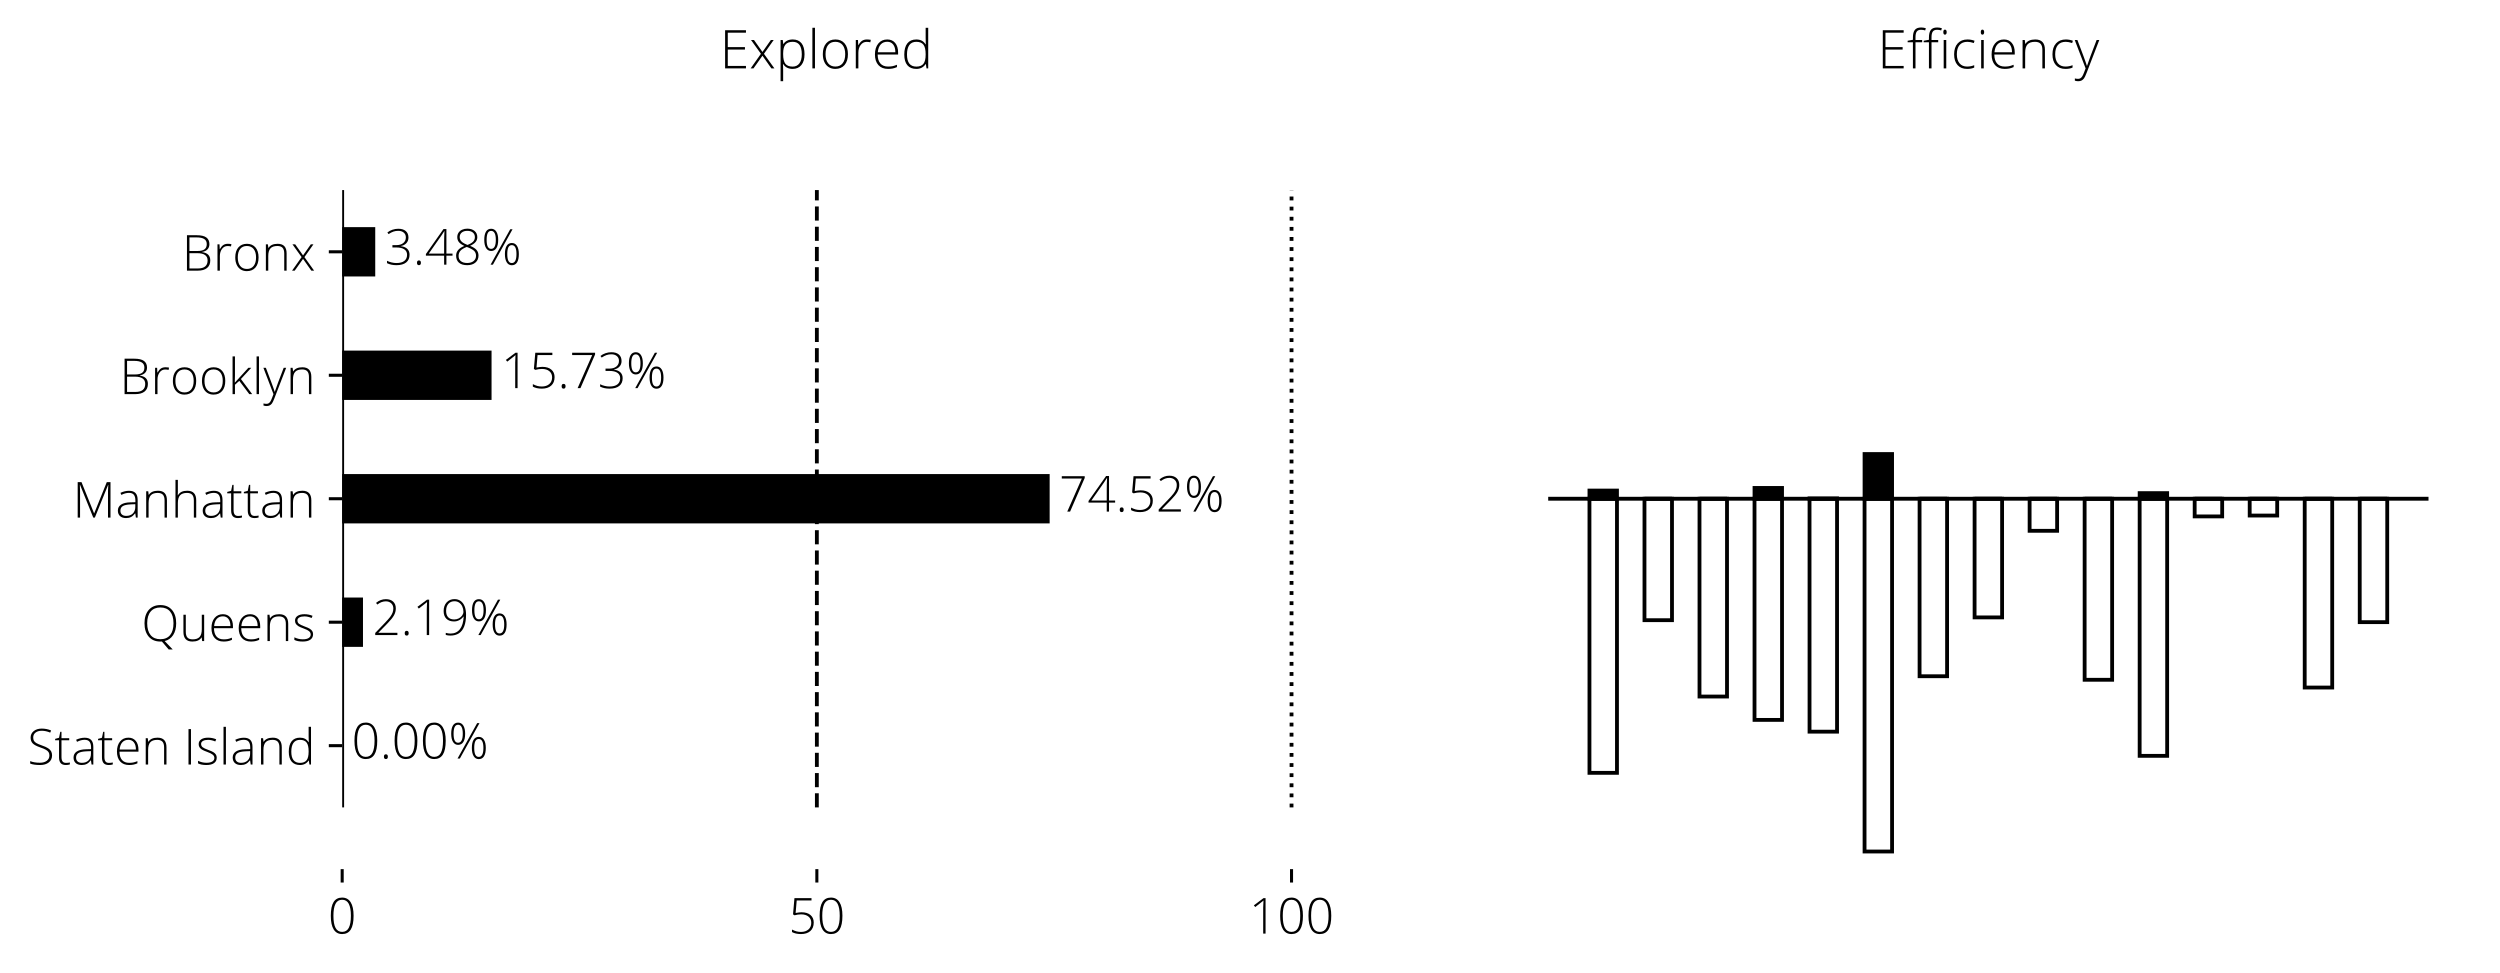
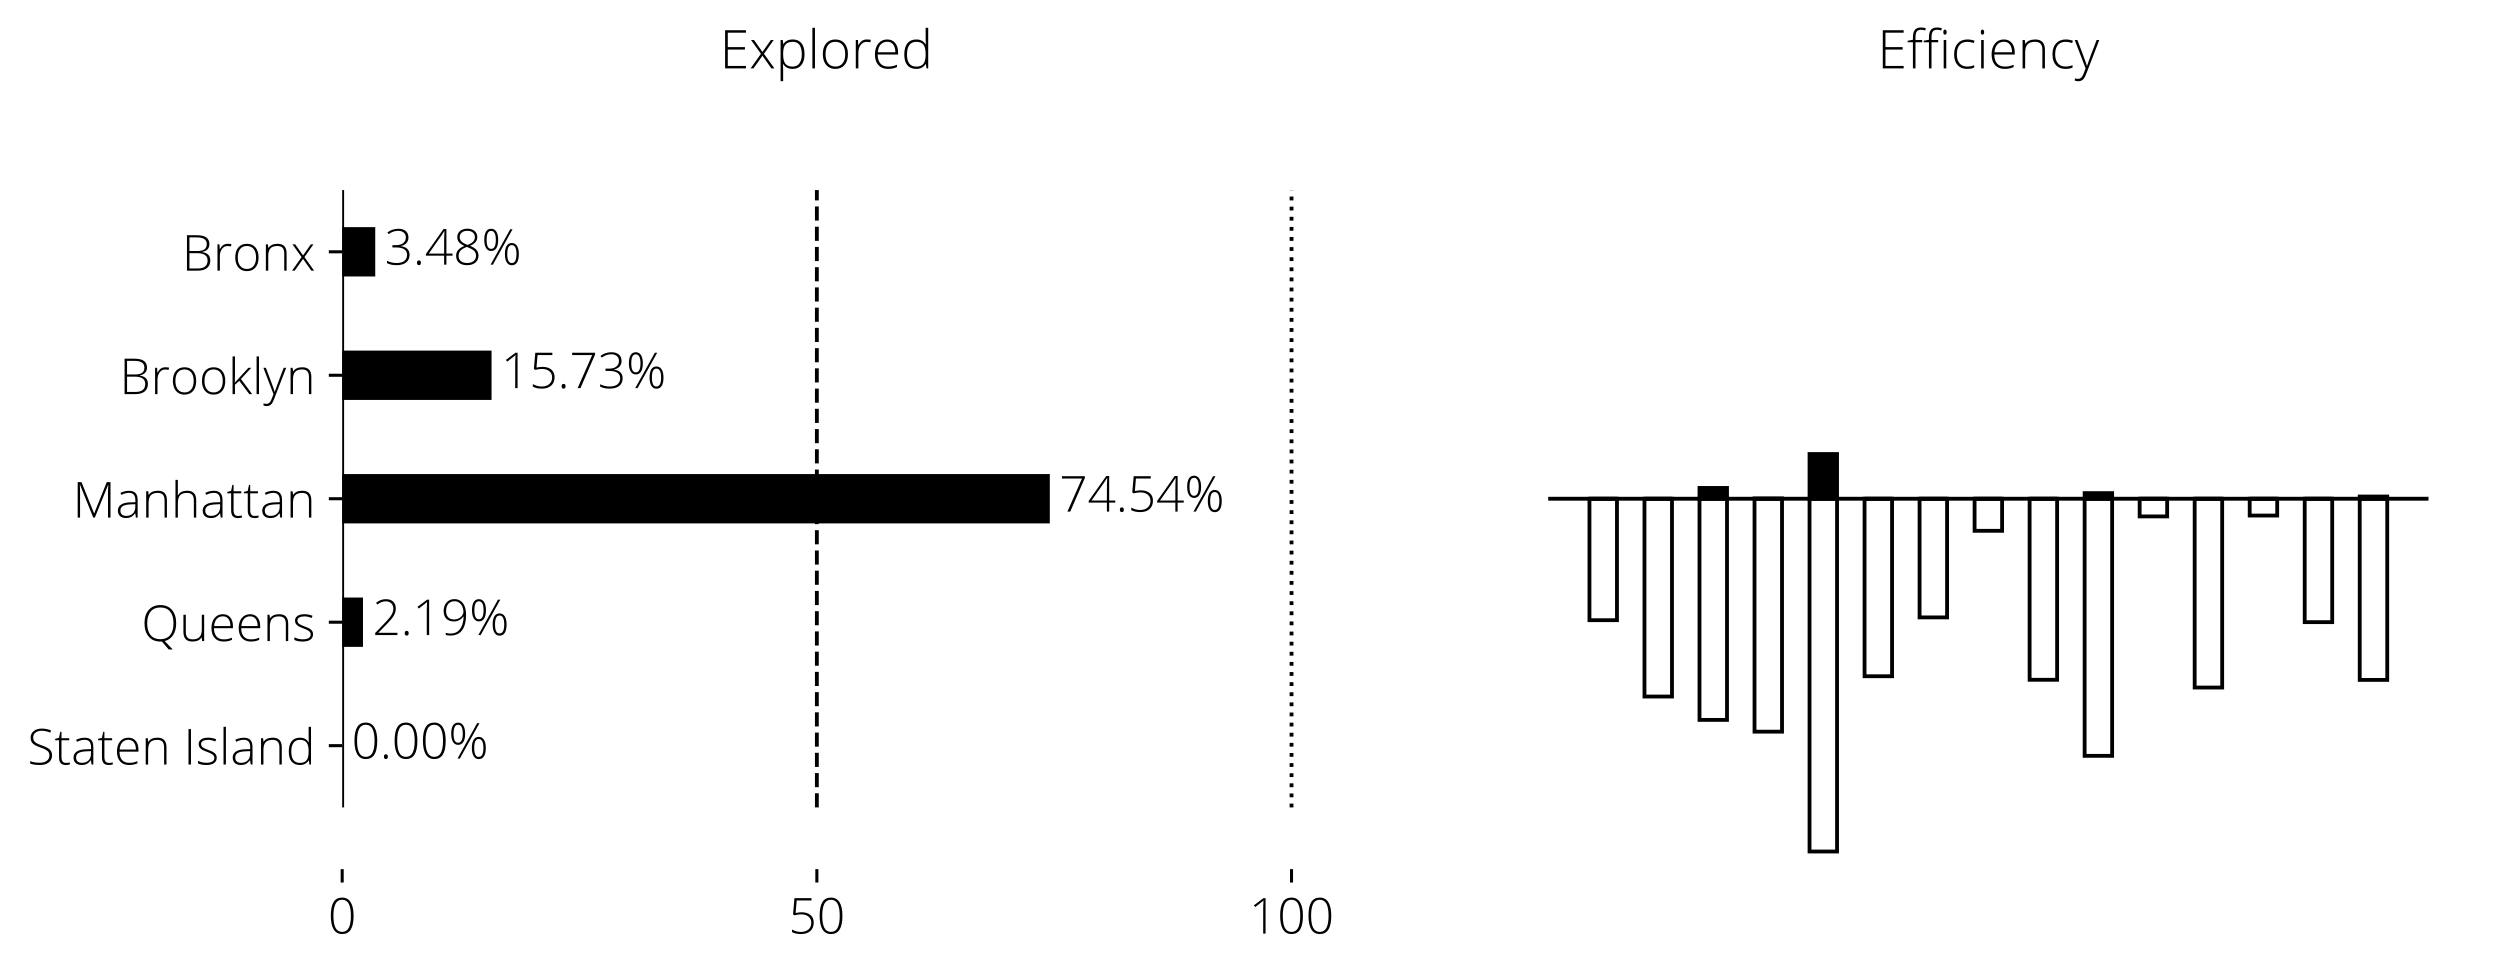
<svg xmlns="http://www.w3.org/2000/svg" xmlns:xlink="http://www.w3.org/1999/xlink" width="654.828pt" height="254.856pt" viewBox="0 0 654.828 254.856" version="1.1">
  <defs>
    <style type="text/css">*{stroke-linejoin: round; stroke-linecap: butt}</style>
  </defs>
  <g id="figure_1">
    <g id="patch_1">
      <path d="M 0 254.856  L 654.828 254.856  L 654.828 0  L 0 0  z " style="fill: #ffffff" />
    </g>
    <g id="axes_1">
      <g id="patch_2">
        <path d="M 89.628 227.654  L 343.265 227.654  L 343.265 33.614  L 89.628 33.614  L 89.628 227.654  z " style="fill: none" />
      </g>
      <g id="patch_3">
-         <path d="M 89.628 201.782  L 89.628 201.782  L 89.628 188.846  L 89.628 188.846  z " clip-path="url(#p93769c372a)" />
+         <path d="M 89.628 201.782  L 89.628 201.782  L 89.628 188.846  L 89.628 188.846  z " clip-path="url(#p7e3ac6e9e0)" />
      </g>
      <g id="patch_4">
-         <path d="M 89.628 169.442  L 95.077 169.442  L 95.077 156.506  L 89.628 156.506  z " clip-path="url(#p93769c372a)" />
+         <path d="M 89.628 169.442  L 95.077 169.442  L 95.077 156.506  L 89.628 156.506  z " clip-path="url(#p7e3ac6e9e0)" />
      </g>
      <g id="patch_5">
-         <path d="M 89.628 137.102  L 274.937 137.102  L 274.937 124.166  L 89.628 124.166  z " clip-path="url(#p93769c372a)" />
+         <path d="M 89.628 137.102  L 274.977 137.102  L 274.977 124.166  L 89.628 124.166  z " clip-path="url(#p7e3ac6e9e0)" />
      </g>
      <g id="patch_6">
-         <path d="M 89.628 104.762  L 128.753 104.762  L 128.753 91.826  L 89.628 91.826  z " clip-path="url(#p93769c372a)" />
+         <path d="M 89.628 104.762  L 128.753 104.762  L 128.753 91.826  L 89.628 91.826  z " clip-path="url(#p7e3ac6e9e0)" />
      </g>
      <g id="patch_7">
-         <path d="M 89.628 72.422  L 98.287 72.422  L 98.287 59.486  L 89.628 59.486  z " clip-path="url(#p93769c372a)" />
+         <path d="M 89.628 72.422  L 98.287 72.422  L 98.287 59.486  L 89.628 59.486  z " clip-path="url(#p7e3ac6e9e0)" />
      </g>
      <g id="matplotlib.axis_1">
        <g id="xtick_1">
          <g id="line2d_1">
            <defs>
-               <path id="m2b19ce61d9" d="M 0 0  L 0 3.5  " style="stroke: #000000; stroke-width: 0.8" />
+               <path id="m42b91cdd5c" d="M 0 0  L 0 3.5  " style="stroke: #000000; stroke-width: 0.8" />
            </defs>
            <g>
-               <use xlink:href="#m2b19ce61d9" x="89.628" y="227.654" style="stroke: #000000; stroke-width: 0.8" />
+               <use xlink:href="#m42b91cdd5c" x="89.628" y="227.654" style="stroke: #000000; stroke-width: 0.8" />
            </g>
          </g>
          <g id="text_1">
            <g transform="translate(85.91836 244.5322)scale(0.13 -0.13)">
              <defs>
                <path id="OpenSans-Light-30" d="M 3297 2297  Q 3297 1094 2930 515  Q 2563 -63 1819 -63  Q 1103 -63 731 532  Q 359 1128 359 2297  Q 359 3491 720 4066  Q 1081 4641 1819 4641  Q 2541 4641 2919 4045  Q 3297 3450 3297 2297  z M 697 2297  Q 697 1234 975 726  Q 1253 219 1819 219  Q 2409 219 2679 744  Q 2950 1269 2950 2297  Q 2950 3309 2679 3834  Q 2409 4359 1819 4359  Q 1228 4359 962 3834  Q 697 3309 697 2297  z " transform="scale(0.015625)" />
              </defs>
              <use xlink:href="#OpenSans-Light-30" />
            </g>
          </g>
        </g>
        <g id="xtick_2">
          <g id="line2d_2">
            <g>
-               <use xlink:href="#m2b19ce61d9" x="213.96" y="227.654" style="stroke: #000000; stroke-width: 0.8" />
+               <use xlink:href="#m42b91cdd5c" x="213.96" y="227.654" style="stroke: #000000; stroke-width: 0.8" />
            </g>
          </g>
          <g id="text_2">
            <g transform="translate(206.5398 244.5322)scale(0.13 -0.13)">
              <defs>
                <path id="OpenSans-Light-35" d="M 1678 2747  Q 2409 2747 2829 2394  Q 3250 2041 3250 1422  Q 3250 719 2812 328  Q 2375 -63 1606 -63  Q 1266 -63 959 4  Q 653 72 447 197  L 447 519  Q 784 347 1046 280  Q 1309 213 1606 213  Q 2206 213 2568 530  Q 2931 847 2931 1388  Q 2931 1897 2578 2187  Q 2225 2478 1619 2478  Q 1213 2478 769 2356  L 581 2478  L 763 4569  L 2963 4569  L 2963 4269  L 1056 4269  L 916 2656  Q 1403 2747 1678 2747  z " transform="scale(0.015625)" />
              </defs>
              <use xlink:href="#OpenSans-Light-35" />
              <use xlink:href="#OpenSans-Light-30" x="57.08" />
            </g>
          </g>
        </g>
        <g id="xtick_3">
          <g id="line2d_3">
            <g>
-               <use xlink:href="#m2b19ce61d9" x="338.292" y="227.654" style="stroke: #000000; stroke-width: 0.8" />
+               <use xlink:href="#m42b91cdd5c" x="338.292" y="227.654" style="stroke: #000000; stroke-width: 0.8" />
            </g>
          </g>
          <g id="text_3">
            <g transform="translate(327.1613 244.5322)scale(0.13 -0.13)">
              <defs>
                <path id="OpenSans-Light-31" d="M 2131 0  L 1825 0  L 1825 3328  Q 1825 3781 1863 4269  Q 1816 4222 1766 4178  Q 1716 4134 800 3419  L 622 3641  L 1863 4569  L 2131 4569  L 2131 0  z " transform="scale(0.015625)" />
              </defs>
              <use xlink:href="#OpenSans-Light-31" />
              <use xlink:href="#OpenSans-Light-30" x="57.08" />
              <use xlink:href="#OpenSans-Light-30" x="114.16" />
            </g>
          </g>
        </g>
      </g>
      <g id="matplotlib.axis_2">
        <g id="ytick_1">
          <g id="line2d_4">
            <defs>
-               <path id="maf8375b7a1" d="M 0 0  L -3.5 0  " style="stroke: #000000; stroke-width: 0.8" />
+               <path id="m282ce9da38" d="M 0 0  L -3.5 0  " style="stroke: #000000; stroke-width: 0.8" />
            </defs>
            <g>
-               <use xlink:href="#maf8375b7a1" x="89.628" y="195.314" style="stroke: #000000; stroke-width: 0.8" />
+               <use xlink:href="#m282ce9da38" x="89.628" y="195.314" style="stroke: #000000; stroke-width: 0.8" />
            </g>
          </g>
          <g id="text_4">
            <g transform="translate(7.2 200.2532)scale(0.13 -0.13)">
              <defs>
                <path id="OpenSans-Light-53" d="M 3169 1178  Q 3169 606 2748 271  Q 2328 -63 1631 -63  Q 794 -63 347 122  L 347 441  Q 841 231 1606 231  Q 2169 231 2498 489  Q 2828 747 2828 1166  Q 2828 1425 2718 1595  Q 2609 1766 2362 1906  Q 2116 2047 1638 2209  Q 938 2450 670 2729  Q 403 3009 403 3475  Q 403 3988 804 4311  Q 1206 4634 1838 4634  Q 2481 4634 3047 4391  L 2931 4116  Q 2363 4353 1844 4353  Q 1338 4353 1038 4118  Q 738 3884 738 3481  Q 738 3228 830 3065  Q 922 2903 1131 2773  Q 1341 2644 1850 2463  Q 2384 2278 2653 2104  Q 2922 1931 3045 1711  Q 3169 1491 3169 1178  z " transform="scale(0.015625)" />
                <path id="OpenSans-Light-74" d="M 1466 213  Q 1759 213 1978 263  L 1978 13  Q 1753 -63 1459 -63  Q 1009 -63 795 178  Q 581 419 581 934  L 581 3128  L 78 3128  L 78 3309  L 581 3450  L 738 4219  L 897 4219  L 897 3397  L 1894 3397  L 1894 3128  L 897 3128  L 897 978  Q 897 588 1034 400  Q 1172 213 1466 213  z " transform="scale(0.015625)" />
                <path id="OpenSans-Light-61" d="M 2631 0  L 2553 538  L 2528 538  Q 2272 209 2001 73  Q 1731 -63 1363 -63  Q 863 -63 584 193  Q 306 450 306 903  Q 306 1400 720 1675  Q 1134 1950 1919 1966  L 2566 1984  L 2566 2209  Q 2566 2694 2369 2941  Q 2172 3188 1734 3188  Q 1263 3188 756 2925  L 641 3194  Q 1200 3456 1747 3456  Q 2306 3456 2582 3165  Q 2859 2875 2859 2259  L 2859 0  L 2631 0  z M 1381 219  Q 1925 219 2239 530  Q 2553 841 2553 1394  L 2553 1728  L 1959 1703  Q 1244 1669 939 1480  Q 634 1291 634 891  Q 634 572 829 395  Q 1025 219 1381 219  z " transform="scale(0.015625)" />
                <path id="OpenSans-Light-65" d="M 1941 -63  Q 1200 -63 786 393  Q 372 850 372 1672  Q 372 2484 772 2973  Q 1172 3463 1850 3463  Q 2450 3463 2797 3044  Q 3144 2625 3144 1906  L 3144 1656  L 697 1656  Q 703 956 1023 587  Q 1344 219 1941 219  Q 2231 219 2451 259  Q 2672 300 3009 434  L 3009 153  Q 2722 28 2478 -17  Q 2234 -63 1941 -63  z M 1850 3188  Q 1359 3188 1062 2864  Q 766 2541 716 1931  L 2816 1931  Q 2816 2522 2559 2855  Q 2303 3188 1850 3188  z " transform="scale(0.015625)" />
                <path id="OpenSans-Light-6e" d="M 2938 0  L 2938 2203  Q 2938 2716 2722 2948  Q 2506 3181 2053 3181  Q 1444 3181 1161 2873  Q 878 2566 878 1875  L 878 0  L 569 0  L 569 3397  L 831 3397  L 891 2931  L 909 2931  Q 1241 3463 2088 3463  Q 3244 3463 3244 2222  L 3244 0  L 2938 0  z " transform="scale(0.015625)" />
                <path id="OpenSans-Light-20" transform="scale(0.015625)" />
                <path id="OpenSans-Light-49" d="M 647 0  L 647 4569  L 966 4569  L 966 0  L 647 0  z " transform="scale(0.015625)" />
                <path id="OpenSans-Light-73" d="M 2675 884  Q 2675 428 2328 182  Q 1981 -63 1344 -63  Q 663 -63 263 147  L 263 481  Q 775 225 1344 225  Q 1847 225 2108 392  Q 2369 559 2369 838  Q 2369 1094 2161 1269  Q 1953 1444 1478 1613  Q 969 1797 762 1930  Q 556 2063 451 2230  Q 347 2397 347 2638  Q 347 3019 667 3241  Q 988 3463 1563 3463  Q 2113 3463 2606 3256  L 2491 2975  Q 1991 3181 1563 3181  Q 1147 3181 903 3043  Q 659 2906 659 2663  Q 659 2397 848 2237  Q 1038 2078 1588 1881  Q 2047 1716 2256 1583  Q 2466 1450 2570 1281  Q 2675 1113 2675 884  z " transform="scale(0.015625)" />
                <path id="OpenSans-Light-6c" d="M 878 0  L 569 0  L 569 4863  L 878 4863  L 878 0  z " transform="scale(0.015625)" />
                <path id="OpenSans-Light-64" d="M 1813 3463  Q 2181 3463 2450 3328  Q 2719 3194 2931 2869  L 2950 2869  Q 2931 3263 2931 3641  L 2931 4863  L 3238 4863  L 3238 0  L 3034 0  L 2956 519  L 2931 519  Q 2544 -63 1819 -63  Q 1116 -63 744 375  Q 372 813 372 1650  Q 372 2531 740 2997  Q 1109 3463 1813 3463  z M 1813 3181  Q 1256 3181 976 2790  Q 697 2400 697 1656  Q 697 213 1819 213  Q 2394 213 2662 547  Q 2931 881 2931 1650  L 2931 1703  Q 2931 2491 2667 2836  Q 2403 3181 1813 3181  z " transform="scale(0.015625)" />
              </defs>
              <use xlink:href="#OpenSans-Light-53" />
              <use xlink:href="#OpenSans-Light-74" x="54.492" />
              <use xlink:href="#OpenSans-Light-61" x="87.988" />
              <use xlink:href="#OpenSans-Light-74" x="140.967" />
              <use xlink:href="#OpenSans-Light-65" x="174.463" />
              <use xlink:href="#OpenSans-Light-6e" x="229.346" />
              <use xlink:href="#OpenSans-Light-20" x="288.33" />
              <use xlink:href="#OpenSans-Light-49" x="314.307" />
              <use xlink:href="#OpenSans-Light-73" x="339.502" />
              <use xlink:href="#OpenSans-Light-6c" x="386.084" />
              <use xlink:href="#OpenSans-Light-61" x="408.691" />
              <use xlink:href="#OpenSans-Light-6e" x="461.67" />
              <use xlink:href="#OpenSans-Light-64" x="520.654" />
            </g>
          </g>
        </g>
        <g id="ytick_2">
          <g id="line2d_5">
            <g>
-               <use xlink:href="#maf8375b7a1" x="89.628" y="162.974" style="stroke: #000000; stroke-width: 0.8" />
+               <use xlink:href="#m282ce9da38" x="89.628" y="162.974" style="stroke: #000000; stroke-width: 0.8" />
            </g>
          </g>
          <g id="text_5">
            <g transform="translate(37.03094 167.9132)scale(0.13 -0.13)">
              <defs>
                <path id="OpenSans-Light-51" d="M 4488 2291  Q 4488 1372 4094 770  Q 3700 169 3003 0  L 4044 -1088  L 3525 -1088  L 2644 -56  L 2541 -63  L 2444 -63  Q 1491 -63 947 570  Q 403 1203 403 2297  Q 403 3388 951 4014  Q 1500 4641 2450 4641  Q 3406 4641 3947 4011  Q 4488 3381 4488 2291  z M 750 2291  Q 750 1309 1187 773  Q 1625 238 2444 238  Q 3269 238 3705 769  Q 4141 1300 4141 2291  Q 4141 3278 3705 3804  Q 3269 4331 2450 4331  Q 1634 4331 1192 3800  Q 750 3269 750 2291  z " transform="scale(0.015625)" />
                <path id="OpenSans-Light-75" d="M 838 3397  L 838 1197  Q 838 684 1053 451  Q 1269 219 1722 219  Q 2328 219 2614 525  Q 2900 831 2900 1522  L 2900 3397  L 3206 3397  L 3206 0  L 2944 0  L 2888 469  L 2869 469  Q 2538 -63 1691 -63  Q 531 -63 531 1178  L 531 3397  L 838 3397  z " transform="scale(0.015625)" />
              </defs>
              <use xlink:href="#OpenSans-Light-51" />
              <use xlink:href="#OpenSans-Light-75" x="76.416" />
              <use xlink:href="#OpenSans-Light-65" x="135.4" />
              <use xlink:href="#OpenSans-Light-65" x="190.283" />
              <use xlink:href="#OpenSans-Light-6e" x="245.166" />
              <use xlink:href="#OpenSans-Light-73" x="304.15" />
            </g>
          </g>
        </g>
        <g id="ytick_3">
          <g id="line2d_6">
            <g>
-               <use xlink:href="#maf8375b7a1" x="89.628" y="130.634" style="stroke: #000000; stroke-width: 0.8" />
+               <use xlink:href="#m282ce9da38" x="89.628" y="130.634" style="stroke: #000000; stroke-width: 0.8" />
            </g>
          </g>
          <g id="text_6">
            <g transform="translate(19.03406 135.5732)scale(0.13 -0.13)">
              <defs>
                <path id="OpenSans-Light-4d" d="M 2656 0  L 953 4219  L 928 4219  Q 953 3831 953 3425  L 953 0  L 647 0  L 647 4569  L 1141 4569  L 2759 550  L 2778 550  L 4397 4569  L 4878 4569  L 4878 0  L 4556 0  L 4556 3463  Q 4556 3825 4594 4213  L 4569 4213  L 2859 0  L 2656 0  z " transform="scale(0.015625)" />
                <path id="OpenSans-Light-68" d="M 2938 0  L 2938 2203  Q 2938 2716 2722 2948  Q 2506 3181 2053 3181  Q 1444 3181 1161 2873  Q 878 2566 878 1875  L 878 0  L 569 0  L 569 4863  L 878 4863  L 878 3316  L 863 2881  L 884 2881  Q 1075 3188 1365 3325  Q 1656 3463 2088 3463  Q 3244 3463 3244 2222  L 3244 0  L 2938 0  z " transform="scale(0.015625)" />
              </defs>
              <use xlink:href="#OpenSans-Light-4d" />
              <use xlink:href="#OpenSans-Light-61" x="86.279" />
              <use xlink:href="#OpenSans-Light-6e" x="139.258" />
              <use xlink:href="#OpenSans-Light-68" x="198.242" />
              <use xlink:href="#OpenSans-Light-61" x="257.227" />
              <use xlink:href="#OpenSans-Light-74" x="310.205" />
              <use xlink:href="#OpenSans-Light-74" x="343.701" />
              <use xlink:href="#OpenSans-Light-61" x="377.197" />
              <use xlink:href="#OpenSans-Light-6e" x="430.176" />
            </g>
          </g>
        </g>
        <g id="ytick_4">
          <g id="line2d_7">
            <g>
-               <use xlink:href="#maf8375b7a1" x="89.628" y="98.294" style="stroke: #000000; stroke-width: 0.8" />
+               <use xlink:href="#m282ce9da38" x="89.628" y="98.294" style="stroke: #000000; stroke-width: 0.8" />
            </g>
          </g>
          <g id="text_7">
            <g transform="translate(31.31703 103.2332)scale(0.13 -0.13)">
              <defs>
                <path id="OpenSans-Light-42" d="M 647 4569  L 1900 4569  Q 2747 4569 3144 4281  Q 3541 3994 3541 3413  Q 3541 3016 3298 2752  Q 3056 2488 2591 2413  L 2591 2394  Q 3138 2313 3395 2048  Q 3653 1784 3653 1313  Q 3653 681 3234 340  Q 2816 0 2047 0  L 647 0  L 647 4569  z M 966 2534  L 1972 2534  Q 2616 2534 2908 2748  Q 3200 2963 3200 3419  Q 3200 3875 2870 4081  Q 2541 4288 1888 4288  L 966 4288  L 966 2534  z M 966 2253  L 966 281  L 2041 281  Q 3309 281 3309 1313  Q 3309 2253 1972 2253  L 966 2253  z " transform="scale(0.015625)" />
                <path id="OpenSans-Light-72" d="M 1906 3463  Q 2122 3463 2369 3419  L 2309 3122  Q 2097 3175 1869 3175  Q 1434 3175 1156 2806  Q 878 2438 878 1875  L 878 0  L 569 0  L 569 3397  L 831 3397  L 863 2784  L 884 2784  Q 1094 3159 1331 3311  Q 1569 3463 1906 3463  z " transform="scale(0.015625)" />
                <path id="OpenSans-Light-6f" d="M 3378 1703  Q 3378 872 2975 404  Q 2572 -63 1863 -63  Q 1416 -63 1075 153  Q 734 369 553 772  Q 372 1175 372 1703  Q 372 2534 775 2998  Q 1178 3463 1881 3463  Q 2581 3463 2979 2992  Q 3378 2522 3378 1703  z M 697 1703  Q 697 1003 1005 611  Q 1313 219 1875 219  Q 2438 219 2745 611  Q 3053 1003 3053 1703  Q 3053 2406 2742 2793  Q 2431 3181 1869 3181  Q 1306 3181 1001 2795  Q 697 2409 697 1703  z " transform="scale(0.015625)" />
                <path id="OpenSans-Light-6b" d="M 872 1491  L 2606 3397  L 2981 3397  L 1644 1947  L 3097 0  L 2725 0  L 1434 1716  L 878 1209  L 878 0  L 569 0  L 569 4863  L 878 4863  L 878 2425  L 856 1491  L 872 1491  z " transform="scale(0.015625)" />
                <path id="OpenSans-Light-79" d="M 0 3397  L 319 3397  L 1038 1491  Q 1366 613 1453 306  L 1472 306  Q 1603 709 1900 1509  L 2619 3397  L 2938 3397  L 1416 -550  Q 1231 -1031 1106 -1200  Q 981 -1369 814 -1453  Q 647 -1538 409 -1538  Q 231 -1538 13 -1472  L 13 -1203  Q 194 -1253 403 -1253  Q 563 -1253 684 -1178  Q 806 -1103 904 -945  Q 1003 -788 1133 -445  Q 1263 -103 1300 0  L 0 3397  z " transform="scale(0.015625)" />
              </defs>
              <use xlink:href="#OpenSans-Light-42" />
              <use xlink:href="#OpenSans-Light-72" x="62.695" />
              <use xlink:href="#OpenSans-Light-6f" x="101.611" />
              <use xlink:href="#OpenSans-Light-6f" x="160.205" />
              <use xlink:href="#OpenSans-Light-6b" x="218.799" />
              <use xlink:href="#OpenSans-Light-6c" x="267.188" />
              <use xlink:href="#OpenSans-Light-79" x="289.795" />
              <use xlink:href="#OpenSans-Light-6e" x="335.693" />
            </g>
          </g>
        </g>
        <g id="ytick_5">
          <g id="line2d_8">
            <g>
-               <use xlink:href="#maf8375b7a1" x="89.628" y="65.954" style="stroke: #000000; stroke-width: 0.8" />
+               <use xlink:href="#m282ce9da38" x="89.628" y="65.954" style="stroke: #000000; stroke-width: 0.8" />
            </g>
          </g>
          <g id="text_8">
            <g transform="translate(47.65641 70.89317)scale(0.13 -0.13)">
              <defs>
                <path id="OpenSans-Light-78" d="M 1403 1747  L 219 3397  L 575 3397  L 1588 1966  L 2591 3397  L 2931 3397  L 1766 1747  L 3016 0  L 2656 0  L 1588 1516  L 513 0  L 172 0  L 1403 1747  z " transform="scale(0.015625)" />
              </defs>
              <use xlink:href="#OpenSans-Light-42" />
              <use xlink:href="#OpenSans-Light-72" x="62.695" />
              <use xlink:href="#OpenSans-Light-6f" x="101.611" />
              <use xlink:href="#OpenSans-Light-6e" x="160.205" />
              <use xlink:href="#OpenSans-Light-78" x="219.189" />
            </g>
          </g>
        </g>
      </g>
      <g id="LineCollection_1">
-         <path d="M 89.628 211.484  L 89.628 49.784  " clip-path="url(#p93769c372a)" style="fill: none; stroke: #000000" />
+         <path d="M 89.628 211.484  L 89.628 49.784  " clip-path="url(#p7e3ac6e9e0)" style="fill: none; stroke: #000000" />
      </g>
      <g id="LineCollection_2">
-         <path d="M 213.96 211.484  L 213.96 49.784  " clip-path="url(#p93769c372a)" style="fill: none; stroke-dasharray: 3.7,1.6; stroke-dashoffset: 0; stroke: #000000" />
+         <path d="M 213.96 211.484  L 213.96 49.784  " clip-path="url(#p7e3ac6e9e0)" style="fill: none; stroke-dasharray: 3.7,1.6; stroke-dashoffset: 0; stroke: #000000" />
      </g>
      <g id="LineCollection_3">
-         <path d="M 338.292 211.484  L 338.292 49.784  " clip-path="url(#p93769c372a)" style="fill: none; stroke-dasharray: 1,1.65; stroke-dashoffset: 0; stroke: #000000" />
+         <path d="M 338.292 211.484  L 338.292 49.784  " clip-path="url(#p7e3ac6e9e0)" style="fill: none; stroke-dasharray: 1,1.65; stroke-dashoffset: 0; stroke: #000000" />
      </g>
      <g id="text_9">
        <g transform="translate(92.11507 198.6911)scale(0.13 -0.13)">
          <defs>
            <path id="OpenSans-Light-2e" d="M 506 244  Q 506 550 756 550  Q 1013 550 1013 244  Q 1013 -63 756 -63  Q 506 -63 506 244  z " transform="scale(0.015625)" />
            <path id="OpenSans-Light-25" d="M 659 3206  Q 659 2625 800 2333  Q 941 2041 1241 2041  Q 1844 2041 1844 3206  Q 1844 3781 1689 4070  Q 1534 4359 1241 4359  Q 941 4359 800 4070  Q 659 3781 659 3206  z M 2150 3206  Q 2150 2500 1915 2133  Q 1681 1766 1241 1766  Q 825 1766 589 2142  Q 353 2519 353 3206  Q 353 3903 578 4268  Q 803 4634 1241 4634  Q 1675 4634 1912 4257  Q 2150 3881 2150 3206  z M 3322 1369  Q 3322 791 3462 502  Q 3603 213 3903 213  Q 4506 213 4506 1369  Q 4506 2522 3903 2522  Q 3603 2522 3462 2236  Q 3322 1950 3322 1369  z M 4813 1369  Q 4813 663 4581 295  Q 4350 -72 3909 -72  Q 3484 -72 3250 308  Q 3016 688 3016 1369  Q 3016 2072 3245 2434  Q 3475 2797 3909 2797  Q 4338 2797 4575 2422  Q 4813 2047 4813 1369  z M 4000 4569  L 1466 0  L 1166 0  L 3700 4569  L 4000 4569  z " transform="scale(0.015625)" />
          </defs>
          <use xlink:href="#OpenSans-Light-30" />
          <use xlink:href="#OpenSans-Light-2e" x="57.08" />
          <use xlink:href="#OpenSans-Light-30" x="80.859" />
          <use xlink:href="#OpenSans-Light-30" x="137.939" />
          <use xlink:href="#OpenSans-Light-25" x="195.02" />
        </g>
      </g>
      <g id="text_10">
        <g transform="translate(97.5641 166.3511)scale(0.13 -0.13)">
          <defs>
            <path id="OpenSans-Light-32" d="M 3213 0  L 353 0  L 353 275  L 1569 1544  Q 2081 2075 2287 2356  Q 2494 2638 2591 2894  Q 2688 3150 2688 3431  Q 2688 3841 2419 4097  Q 2150 4353 1722 4353  Q 1150 4353 628 3938  L 459 4153  Q 1031 4634 1728 4634  Q 2325 4634 2667 4315  Q 3009 3997 3009 3438  Q 3009 2984 2779 2561  Q 2550 2138 1941 1516  L 769 313  L 769 300  L 3213 300  L 3213 0  z " transform="scale(0.015625)" />
            <path id="OpenSans-Light-39" d="M 3238 2631  Q 3238 1731 3002 1125  Q 2766 519 2314 228  Q 1863 -63 1222 -63  Q 897 -63 622 19  L 622 288  Q 756 244 945 220  Q 1134 197 1234 197  Q 2006 197 2443 755  Q 2881 1313 2931 2381  L 2894 2381  Q 2666 2081 2350 1920  Q 2034 1759 1691 1759  Q 1056 1759 701 2109  Q 347 2459 347 3103  Q 347 3791 736 4216  Q 1125 4641 1747 4641  Q 2197 4641 2534 4405  Q 2872 4169 3055 3712  Q 3238 3256 3238 2631  z M 1747 4366  Q 1253 4366 959 4033  Q 666 3700 666 3122  Q 666 2578 937 2297  Q 1209 2016 1716 2016  Q 2031 2016 2304 2156  Q 2578 2297 2739 2530  Q 2900 2763 2900 3003  Q 2900 3369 2754 3687  Q 2609 4006 2348 4186  Q 2088 4366 1747 4366  z " transform="scale(0.015625)" />
          </defs>
          <use xlink:href="#OpenSans-Light-32" />
          <use xlink:href="#OpenSans-Light-2e" x="57.08" />
          <use xlink:href="#OpenSans-Light-31" x="80.859" />
          <use xlink:href="#OpenSans-Light-39" x="137.939" />
          <use xlink:href="#OpenSans-Light-25" x="195.02" />
        </g>
      </g>
      <g id="text_11">
-         <g transform="translate(277.4235 134.0111)scale(0.13 -0.13)">
+         <g transform="translate(277.4638 134.0111)scale(0.13 -0.13)">
          <defs>
            <path id="OpenSans-Light-37" d="M 1044 0  L 2925 4269  L 341 4269  L 341 4569  L 3297 4569  L 3297 4341  L 1409 0  L 1044 0  z " transform="scale(0.015625)" />
            <path id="OpenSans-Light-34" d="M 3566 1166  L 2778 1166  L 2778 0  L 2484 0  L 2484 1166  L 134 1166  L 134 1375  L 2400 4594  L 2778 4594  L 2778 1434  L 3566 1434  L 3566 1166  z M 2484 1434  L 2484 2741  Q 2484 3684 2528 4325  L 2503 4325  Q 2441 4209 2119 3738  L 506 1434  L 2484 1434  z " transform="scale(0.015625)" />
          </defs>
          <use xlink:href="#OpenSans-Light-37" />
          <use xlink:href="#OpenSans-Light-34" x="57.08" />
          <use xlink:href="#OpenSans-Light-2e" x="114.16" />
          <use xlink:href="#OpenSans-Light-35" x="137.939" />
-           <use xlink:href="#OpenSans-Light-32" x="195.02" />
+           <use xlink:href="#OpenSans-Light-34" x="195.02" />
          <use xlink:href="#OpenSans-Light-25" x="252.1" />
        </g>
      </g>
      <g id="text_12">
        <g transform="translate(131.2399 101.6711)scale(0.13 -0.13)">
          <defs>
            <path id="OpenSans-Light-33" d="M 3059 3494  Q 3059 3069 2792 2778  Q 2525 2488 2075 2406  L 2075 2388  Q 2625 2319 2912 2037  Q 3200 1756 3200 1281  Q 3200 641 2764 289  Q 2328 -63 1509 -63  Q 813 -63 294 197  L 294 506  Q 556 369 882 291  Q 1209 213 1497 213  Q 2188 213 2534 492  Q 2881 772 2881 1281  Q 2881 1734 2526 1978  Q 2172 2222 1484 2222  L 991 2222  L 991 2522  L 1491 2522  Q 2059 2522 2392 2792  Q 2725 3063 2725 3525  Q 2725 3906 2454 4136  Q 2184 4366 1747 4366  Q 1406 4366 1125 4270  Q 844 4175 494 3944  L 341 4153  Q 606 4375 981 4504  Q 1356 4634 1741 4634  Q 2372 4634 2715 4336  Q 3059 4038 3059 3494  z " transform="scale(0.015625)" />
          </defs>
          <use xlink:href="#OpenSans-Light-31" />
          <use xlink:href="#OpenSans-Light-35" x="57.08" />
          <use xlink:href="#OpenSans-Light-2e" x="114.16" />
          <use xlink:href="#OpenSans-Light-37" x="137.939" />
          <use xlink:href="#OpenSans-Light-33" x="195.02" />
          <use xlink:href="#OpenSans-Light-25" x="252.1" />
        </g>
      </g>
      <g id="text_13">
        <g transform="translate(100.7736 69.33114)scale(0.13 -0.13)">
          <defs>
            <path id="OpenSans-Light-38" d="M 1819 4647  Q 2400 4647 2754 4350  Q 3109 4053 3109 3547  Q 3109 3197 2889 2928  Q 2669 2659 2175 2431  Q 2775 2184 3019 1890  Q 3263 1597 3263 1178  Q 3263 613 2867 275  Q 2472 -63 1806 -63  Q 1116 -63 747 253  Q 378 569 378 1172  Q 378 1581 637 1890  Q 897 2200 1441 2419  Q 938 2656 731 2920  Q 525 3184 525 3553  Q 525 3881 690 4129  Q 856 4378 1154 4512  Q 1453 4647 1819 4647  z M 697 1125  Q 697 694 989 456  Q 1281 219 1806 219  Q 2319 219 2631 470  Q 2944 722 2944 1153  Q 2944 1541 2698 1783  Q 2453 2025 1753 2291  Q 1178 2069 937 1800  Q 697 1531 697 1125  z M 1813 4366  Q 1372 4366 1105 4148  Q 838 3931 838 3553  Q 838 3334 936 3167  Q 1034 3000 1220 2864  Q 1406 2728 1844 2547  Q 2353 2744 2575 2981  Q 2797 3219 2797 3553  Q 2797 3928 2533 4147  Q 2269 4366 1813 4366  z " transform="scale(0.015625)" />
          </defs>
          <use xlink:href="#OpenSans-Light-33" />
          <use xlink:href="#OpenSans-Light-2e" x="57.08" />
          <use xlink:href="#OpenSans-Light-34" x="80.859" />
          <use xlink:href="#OpenSans-Light-38" x="137.939" />
          <use xlink:href="#OpenSans-Light-25" x="195.02" />
        </g>
      </g>
      <g id="text_14">
        <g transform="translate(188.5144 17.91219)scale(0.14 -0.14)">
          <defs>
            <path id="OpenSans-Light-45" d="M 3144 0  L 647 0  L 647 4569  L 3144 4569  L 3144 4275  L 966 4275  L 966 2547  L 3022 2547  L 3022 2253  L 966 2253  L 966 294  L 3144 294  L 3144 0  z " transform="scale(0.015625)" />
            <path id="OpenSans-Light-70" d="M 2022 -63  Q 1238 -63 878 525  L 856 525  L 866 263  Q 878 31 878 -244  L 878 -1538  L 569 -1538  L 569 3397  L 831 3397  L 891 2913  L 909 2913  Q 1259 3463 2028 3463  Q 2716 3463 3077 3011  Q 3438 2559 3438 1697  Q 3438 859 3058 398  Q 2678 -63 2022 -63  z M 2016 213  Q 2538 213 2823 600  Q 3109 988 3109 1684  Q 3109 3181 2028 3181  Q 1434 3181 1156 2854  Q 878 2528 878 1791  L 878 1691  Q 878 894 1145 553  Q 1413 213 2016 213  z " transform="scale(0.015625)" />
          </defs>
          <use xlink:href="#OpenSans-Light-45" />
          <use xlink:href="#OpenSans-Light-78" x="55.176" />
          <use xlink:href="#OpenSans-Light-70" x="104.98" />
          <use xlink:href="#OpenSans-Light-6c" x="164.502" />
          <use xlink:href="#OpenSans-Light-6f" x="187.109" />
          <use xlink:href="#OpenSans-Light-72" x="245.703" />
          <use xlink:href="#OpenSans-Light-65" x="284.619" />
          <use xlink:href="#OpenSans-Light-64" x="339.502" />
        </g>
      </g>
    </g>
    <g id="axes_2">
      <g id="patch_8">
-         <path d="M 416.329 130.634  L 423.535 130.634  L 423.535 128.494  L 416.329 128.494  z " clip-path="url(#p80f07ce410)" style="stroke: #000000; stroke-linejoin: miter" />
+         <path d="M 416.329 130.634  L 423.535 130.634  L 423.535 130.634  L 416.329 130.634  z " clip-path="url(#p29661a90f2)" style="stroke: #000000; stroke-linejoin: miter" />
      </g>
      <g id="patch_9">
-         <path d="M 430.741 130.634  L 437.946 130.634  L 437.946 130.634  L 430.741 130.634  z " clip-path="url(#p80f07ce410)" style="stroke: #000000; stroke-linejoin: miter" />
+         <path d="M 430.741 130.634  L 437.946 130.634  L 437.946 130.634  L 430.741 130.634  z " clip-path="url(#p29661a90f2)" style="stroke: #000000; stroke-linejoin: miter" />
      </g>
      <g id="patch_10">
-         <path d="M 445.152 130.634  L 452.357 130.634  L 452.357 130.634  L 445.152 130.634  z " clip-path="url(#p80f07ce410)" style="stroke: #000000; stroke-linejoin: miter" />
+         <path d="M 445.152 130.634  L 452.357 130.634  L 452.357 127.809  L 445.152 127.809  z " clip-path="url(#p29661a90f2)" style="stroke: #000000; stroke-linejoin: miter" />
      </g>
      <g id="patch_11">
-         <path d="M 459.563 130.634  L 466.768 130.634  L 466.768 127.809  L 459.563 127.809  z " clip-path="url(#p80f07ce410)" style="stroke: #000000; stroke-linejoin: miter" />
+         <path d="M 459.563 130.634  L 466.768 130.634  L 466.768 130.574  L 459.563 130.574  z " clip-path="url(#p29661a90f2)" style="stroke: #000000; stroke-linejoin: miter" />
      </g>
      <g id="patch_12">
-         <path d="M 473.974 130.634  L 481.18 130.634  L 481.18 130.574  L 473.974 130.574  z " clip-path="url(#p80f07ce410)" style="stroke: #000000; stroke-linejoin: miter" />
+         <path d="M 473.974 130.634  L 481.18 130.634  L 481.18 118.926  L 473.974 118.926  z " clip-path="url(#p29661a90f2)" style="stroke: #000000; stroke-linejoin: miter" />
      </g>
      <g id="patch_13">
-         <path d="M 488.385 130.634  L 495.591 130.634  L 495.591 118.926  L 488.385 118.926  z " clip-path="url(#p80f07ce410)" style="stroke: #000000; stroke-linejoin: miter" />
+         <path d="M 488.385 130.634  L 495.591 130.634  L 495.591 130.634  L 488.385 130.634  z " clip-path="url(#p29661a90f2)" style="stroke: #000000; stroke-linejoin: miter" />
      </g>
      <g id="patch_14">
-         <path d="M 502.796 130.634  L 510.002 130.634  L 510.002 130.634  L 502.796 130.634  z " clip-path="url(#p80f07ce410)" style="stroke: #000000; stroke-linejoin: miter" />
+         <path d="M 502.796 130.634  L 510.002 130.634  L 510.002 130.634  L 502.796 130.634  z " clip-path="url(#p29661a90f2)" style="stroke: #000000; stroke-linejoin: miter" />
      </g>
      <g id="patch_15">
-         <path d="M 517.207 130.634  L 524.413 130.634  L 524.413 130.634  L 517.207 130.634  z " clip-path="url(#p80f07ce410)" style="stroke: #000000; stroke-linejoin: miter" />
+         <path d="M 517.207 130.634  L 524.413 130.634  L 524.413 130.634  L 517.207 130.634  z " clip-path="url(#p29661a90f2)" style="stroke: #000000; stroke-linejoin: miter" />
      </g>
      <g id="patch_16">
-         <path d="M 531.619 130.634  L 538.824 130.634  L 538.824 130.634  L 531.619 130.634  z " clip-path="url(#p80f07ce410)" style="stroke: #000000; stroke-linejoin: miter" />
+         <path d="M 531.619 130.634  L 538.824 130.634  L 538.824 130.634  L 531.619 130.634  z " clip-path="url(#p29661a90f2)" style="stroke: #000000; stroke-linejoin: miter" />
      </g>
      <g id="patch_17">
-         <path d="M 546.03 130.634  L 553.235 130.634  L 553.235 130.634  L 546.03 130.634  z " clip-path="url(#p80f07ce410)" style="stroke: #000000; stroke-linejoin: miter" />
+         <path d="M 546.03 130.634  L 553.235 130.634  L 553.235 129.164  L 546.03 129.164  z " clip-path="url(#p29661a90f2)" style="stroke: #000000; stroke-linejoin: miter" />
      </g>
      <g id="patch_18">
-         <path d="M 560.441 130.634  L 567.647 130.634  L 567.647 129.164  L 560.441 129.164  z " clip-path="url(#p80f07ce410)" style="stroke: #000000; stroke-linejoin: miter" />
+         <path d="M 560.441 130.634  L 567.647 130.634  L 567.647 130.634  L 560.441 130.634  z " clip-path="url(#p29661a90f2)" style="stroke: #000000; stroke-linejoin: miter" />
      </g>
      <g id="patch_19">
-         <path d="M 574.852 130.634  L 582.058 130.634  L 582.058 130.634  L 574.852 130.634  z " clip-path="url(#p80f07ce410)" style="stroke: #000000; stroke-linejoin: miter" />
+         <path d="M 574.852 130.634  L 582.058 130.634  L 582.058 130.634  L 574.852 130.634  z " clip-path="url(#p29661a90f2)" style="stroke: #000000; stroke-linejoin: miter" />
      </g>
      <g id="patch_20">
-         <path d="M 589.263 130.634  L 596.469 130.634  L 596.469 130.634  L 589.263 130.634  z " clip-path="url(#p80f07ce410)" style="stroke: #000000; stroke-linejoin: miter" />
+         <path d="M 589.263 130.634  L 596.469 130.634  L 596.469 130.634  L 589.263 130.634  z " clip-path="url(#p29661a90f2)" style="stroke: #000000; stroke-linejoin: miter" />
      </g>
      <g id="patch_21">
-         <path d="M 603.674 130.634  L 610.88 130.634  L 610.88 130.634  L 603.674 130.634  z " clip-path="url(#p80f07ce410)" style="stroke: #000000; stroke-linejoin: miter" />
+         <path d="M 603.674 130.634  L 610.88 130.634  L 610.88 130.634  L 603.674 130.634  z " clip-path="url(#p29661a90f2)" style="stroke: #000000; stroke-linejoin: miter" />
      </g>
      <g id="patch_22">
-         <path d="M 618.086 130.634  L 625.291 130.634  L 625.291 130.634  L 618.086 130.634  z " clip-path="url(#p80f07ce410)" style="stroke: #000000; stroke-linejoin: miter" />
+         <path d="M 618.086 130.634  L 625.291 130.634  L 625.291 130.055  L 618.086 130.055  z " clip-path="url(#p29661a90f2)" style="stroke: #000000; stroke-linejoin: miter" />
      </g>
      <g id="patch_23">
-         <path d="M 416.329 130.634  L 423.535 130.634  L 423.535 202.432  L 416.329 202.432  L 416.329 130.634  z " clip-path="url(#p80f07ce410)" style="fill: none; stroke: #000000; stroke-linejoin: miter" />
+         <path d="M 416.329 130.634  L 423.535 130.634  L 423.535 162.445  L 416.329 162.445  L 416.329 130.634  z " clip-path="url(#p29661a90f2)" style="fill: none; stroke: #000000; stroke-linejoin: miter" />
      </g>
      <g id="patch_24">
-         <path d="M 430.741 130.634  L 437.946 130.634  L 437.946 162.445  L 430.741 162.445  L 430.741 130.634  z " clip-path="url(#p80f07ce410)" style="fill: none; stroke: #000000; stroke-linejoin: miter" />
+         <path d="M 430.741 130.634  L 437.946 130.634  L 437.946 182.443  L 430.741 182.443  L 430.741 130.634  z " clip-path="url(#p29661a90f2)" style="fill: none; stroke: #000000; stroke-linejoin: miter" />
      </g>
      <g id="patch_25">
-         <path d="M 445.152 130.634  L 452.357 130.634  L 452.357 182.443  L 445.152 182.443  L 445.152 130.634  z " clip-path="url(#p80f07ce410)" style="fill: none; stroke: #000000; stroke-linejoin: miter" />
+         <path d="M 445.152 130.634  L 452.357 130.634  L 452.357 188.564  L 445.152 188.564  L 445.152 130.634  z " clip-path="url(#p29661a90f2)" style="fill: none; stroke: #000000; stroke-linejoin: miter" />
      </g>
      <g id="patch_26">
-         <path d="M 459.563 130.634  L 466.768 130.634  L 466.768 188.564  L 459.563 188.564  L 459.563 130.634  z " clip-path="url(#p80f07ce410)" style="fill: none; stroke: #000000; stroke-linejoin: miter" />
+         <path d="M 459.563 130.634  L 466.768 130.634  L 466.768 191.646  L 459.563 191.646  L 459.563 130.634  z " clip-path="url(#p29661a90f2)" style="fill: none; stroke: #000000; stroke-linejoin: miter" />
      </g>
      <g id="patch_27">
-         <path d="M 473.974 130.634  L 481.18 130.634  L 481.18 191.646  L 473.974 191.646  L 473.974 130.634  z " clip-path="url(#p80f07ce410)" style="fill: none; stroke: #000000; stroke-linejoin: miter" />
+         <path d="M 473.974 130.634  L 481.18 130.634  L 481.18 223.036  L 473.974 223.036  L 473.974 130.634  z " clip-path="url(#p29661a90f2)" style="fill: none; stroke: #000000; stroke-linejoin: miter" />
      </g>
      <g id="patch_28">
-         <path d="M 488.385 130.634  L 495.591 130.634  L 495.591 223.036  L 488.385 223.036  L 488.385 130.634  z " clip-path="url(#p80f07ce410)" style="fill: none; stroke: #000000; stroke-linejoin: miter" />
+         <path d="M 488.385 130.634  L 495.591 130.634  L 495.591 177.127  L 488.385 177.127  L 488.385 130.634  z " clip-path="url(#p29661a90f2)" style="fill: none; stroke: #000000; stroke-linejoin: miter" />
      </g>
      <g id="patch_29">
-         <path d="M 502.796 130.634  L 510.002 130.634  L 510.002 177.127  L 502.796 177.127  L 502.796 130.634  z " clip-path="url(#p80f07ce410)" style="fill: none; stroke: #000000; stroke-linejoin: miter" />
+         <path d="M 502.796 130.634  L 510.002 130.634  L 510.002 161.717  L 502.796 161.717  L 502.796 130.634  z " clip-path="url(#p29661a90f2)" style="fill: none; stroke: #000000; stroke-linejoin: miter" />
      </g>
      <g id="patch_30">
-         <path d="M 517.207 130.634  L 524.413 130.634  L 524.413 161.717  L 517.207 161.717  L 517.207 130.634  z " clip-path="url(#p80f07ce410)" style="fill: none; stroke: #000000; stroke-linejoin: miter" />
+         <path d="M 517.207 130.634  L 524.413 130.634  L 524.413 139.035  L 517.207 139.035  L 517.207 130.634  z " clip-path="url(#p29661a90f2)" style="fill: none; stroke: #000000; stroke-linejoin: miter" />
      </g>
      <g id="patch_31">
-         <path d="M 531.619 130.634  L 538.824 130.634  L 538.824 139.035  L 531.619 139.035  L 531.619 130.634  z " clip-path="url(#p80f07ce410)" style="fill: none; stroke: #000000; stroke-linejoin: miter" />
+         <path d="M 531.619 130.634  L 538.824 130.634  L 538.824 178.056  L 531.619 178.056  L 531.619 130.634  z " clip-path="url(#p29661a90f2)" style="fill: none; stroke: #000000; stroke-linejoin: miter" />
      </g>
      <g id="patch_32">
-         <path d="M 546.03 130.634  L 553.235 130.634  L 553.235 178.056  L 546.03 178.056  L 546.03 130.634  z " clip-path="url(#p80f07ce410)" style="fill: none; stroke: #000000; stroke-linejoin: miter" />
+         <path d="M 546.03 130.634  L 553.235 130.634  L 553.235 197.979  L 546.03 197.979  L 546.03 130.634  z " clip-path="url(#p29661a90f2)" style="fill: none; stroke: #000000; stroke-linejoin: miter" />
      </g>
      <g id="patch_33">
-         <path d="M 560.441 130.634  L 567.647 130.634  L 567.647 197.979  L 560.441 197.979  L 560.441 130.634  z " clip-path="url(#p80f07ce410)" style="fill: none; stroke: #000000; stroke-linejoin: miter" />
+         <path d="M 560.441 130.634  L 567.647 130.634  L 567.647 135.264  L 560.441 135.264  L 560.441 130.634  z " clip-path="url(#p29661a90f2)" style="fill: none; stroke: #000000; stroke-linejoin: miter" />
      </g>
      <g id="patch_34">
-         <path d="M 574.852 130.634  L 582.058 130.634  L 582.058 135.264  L 574.852 135.264  L 574.852 130.634  z " clip-path="url(#p80f07ce410)" style="fill: none; stroke: #000000; stroke-linejoin: miter" />
+         <path d="M 574.852 130.634  L 582.058 130.634  L 582.058 180.089  L 574.852 180.089  L 574.852 130.634  z " clip-path="url(#p29661a90f2)" style="fill: none; stroke: #000000; stroke-linejoin: miter" />
      </g>
      <g id="patch_35">
-         <path d="M 589.263 130.634  L 596.469 130.634  L 596.469 135.038  L 589.263 135.038  L 589.263 130.634  z " clip-path="url(#p80f07ce410)" style="fill: none; stroke: #000000; stroke-linejoin: miter" />
+         <path d="M 589.263 130.634  L 596.469 130.634  L 596.469 135.038  L 589.263 135.038  L 589.263 130.634  z " clip-path="url(#p29661a90f2)" style="fill: none; stroke: #000000; stroke-linejoin: miter" />
      </g>
      <g id="patch_36">
-         <path d="M 603.674 130.634  L 610.88 130.634  L 610.88 180.089  L 603.674 180.089  L 603.674 130.634  z " clip-path="url(#p80f07ce410)" style="fill: none; stroke: #000000; stroke-linejoin: miter" />
+         <path d="M 603.674 130.634  L 610.88 130.634  L 610.88 162.96  L 603.674 162.96  L 603.674 130.634  z " clip-path="url(#p29661a90f2)" style="fill: none; stroke: #000000; stroke-linejoin: miter" />
      </g>
      <g id="patch_37">
-         <path d="M 618.086 130.634  L 625.291 130.634  L 625.291 162.96  L 618.086 162.96  L 618.086 130.634  z " clip-path="url(#p80f07ce410)" style="fill: none; stroke: #000000; stroke-linejoin: miter" />
+         <path d="M 618.086 130.634  L 625.291 130.634  L 625.291 178.089  L 618.086 178.089  L 618.086 130.634  z " clip-path="url(#p29661a90f2)" style="fill: none; stroke: #000000; stroke-linejoin: miter" />
      </g>
      <g id="LineCollection_4">
-         <path d="M 405.521 130.634  L 636.1 130.634  " clip-path="url(#p80f07ce410)" style="fill: none; stroke: #000000" />
+         <path d="M 405.521 130.634  L 636.1 130.634  " clip-path="url(#p29661a90f2)" style="fill: none; stroke: #000000" />
      </g>
      <g id="text_15">
        <g transform="translate(491.7482 17.91219)scale(0.14 -0.14)">
          <defs>
            <path id="OpenSans-Light-66" d="M 1831 3128  L 1031 3128  L 1031 0  L 722 0  L 722 3128  L 91 3128  L 91 3309  L 722 3425  L 722 3688  Q 722 4313 951 4605  Q 1181 4897 1703 4897  Q 1984 4897 2266 4813  L 2194 4544  Q 1944 4622 1697 4622  Q 1334 4622 1182 4408  Q 1031 4194 1031 3713  L 1031 3397  L 1831 3397  L 1831 3128  z " transform="scale(0.015625)" />
            <path id="OpenSans-Light-69" d="M 878 0  L 569 0  L 569 3397  L 878 3397  L 878 0  z M 525 4341  Q 525 4641 722 4641  Q 819 4641 873 4562  Q 928 4484 928 4341  Q 928 4200 873 4119  Q 819 4038 722 4038  Q 525 4038 525 4341  z " transform="scale(0.015625)" />
            <path id="OpenSans-Light-63" d="M 1925 -63  Q 1197 -63 784 396  Q 372 856 372 1678  Q 372 2522 800 2992  Q 1228 3463 1972 3463  Q 2413 3463 2816 3309  L 2731 3034  Q 2291 3181 1966 3181  Q 1341 3181 1019 2795  Q 697 2409 697 1684  Q 697 997 1019 608  Q 1341 219 1919 219  Q 2381 219 2778 384  L 2778 97  Q 2453 -63 1925 -63  z " transform="scale(0.015625)" />
          </defs>
          <use xlink:href="#OpenSans-Light-45" />
          <use xlink:href="#OpenSans-Light-66" x="55.176" />
          <use xlink:href="#OpenSans-Light-66" x="85.156" />
          <use xlink:href="#OpenSans-Light-69" x="115.137" />
          <use xlink:href="#OpenSans-Light-63" x="137.744" />
          <use xlink:href="#OpenSans-Light-69" x="185.254" />
          <use xlink:href="#OpenSans-Light-65" x="207.861" />
          <use xlink:href="#OpenSans-Light-6e" x="262.744" />
          <use xlink:href="#OpenSans-Light-63" x="321.729" />
          <use xlink:href="#OpenSans-Light-79" x="369.238" />
        </g>
      </g>
    </g>
  </g>
  <defs>
-     <clipPath id="p93769c372a">
+     <clipPath id="p7e3ac6e9e0">
      <rect x="89.628" y="33.614" width="253.636" height="194.04" />
    </clipPath>
-     <clipPath id="p80f07ce410">
+     <clipPath id="p29661a90f2">
      <rect x="393.992" y="33.614" width="253.636" height="194.04" />
    </clipPath>
  </defs>
</svg>
